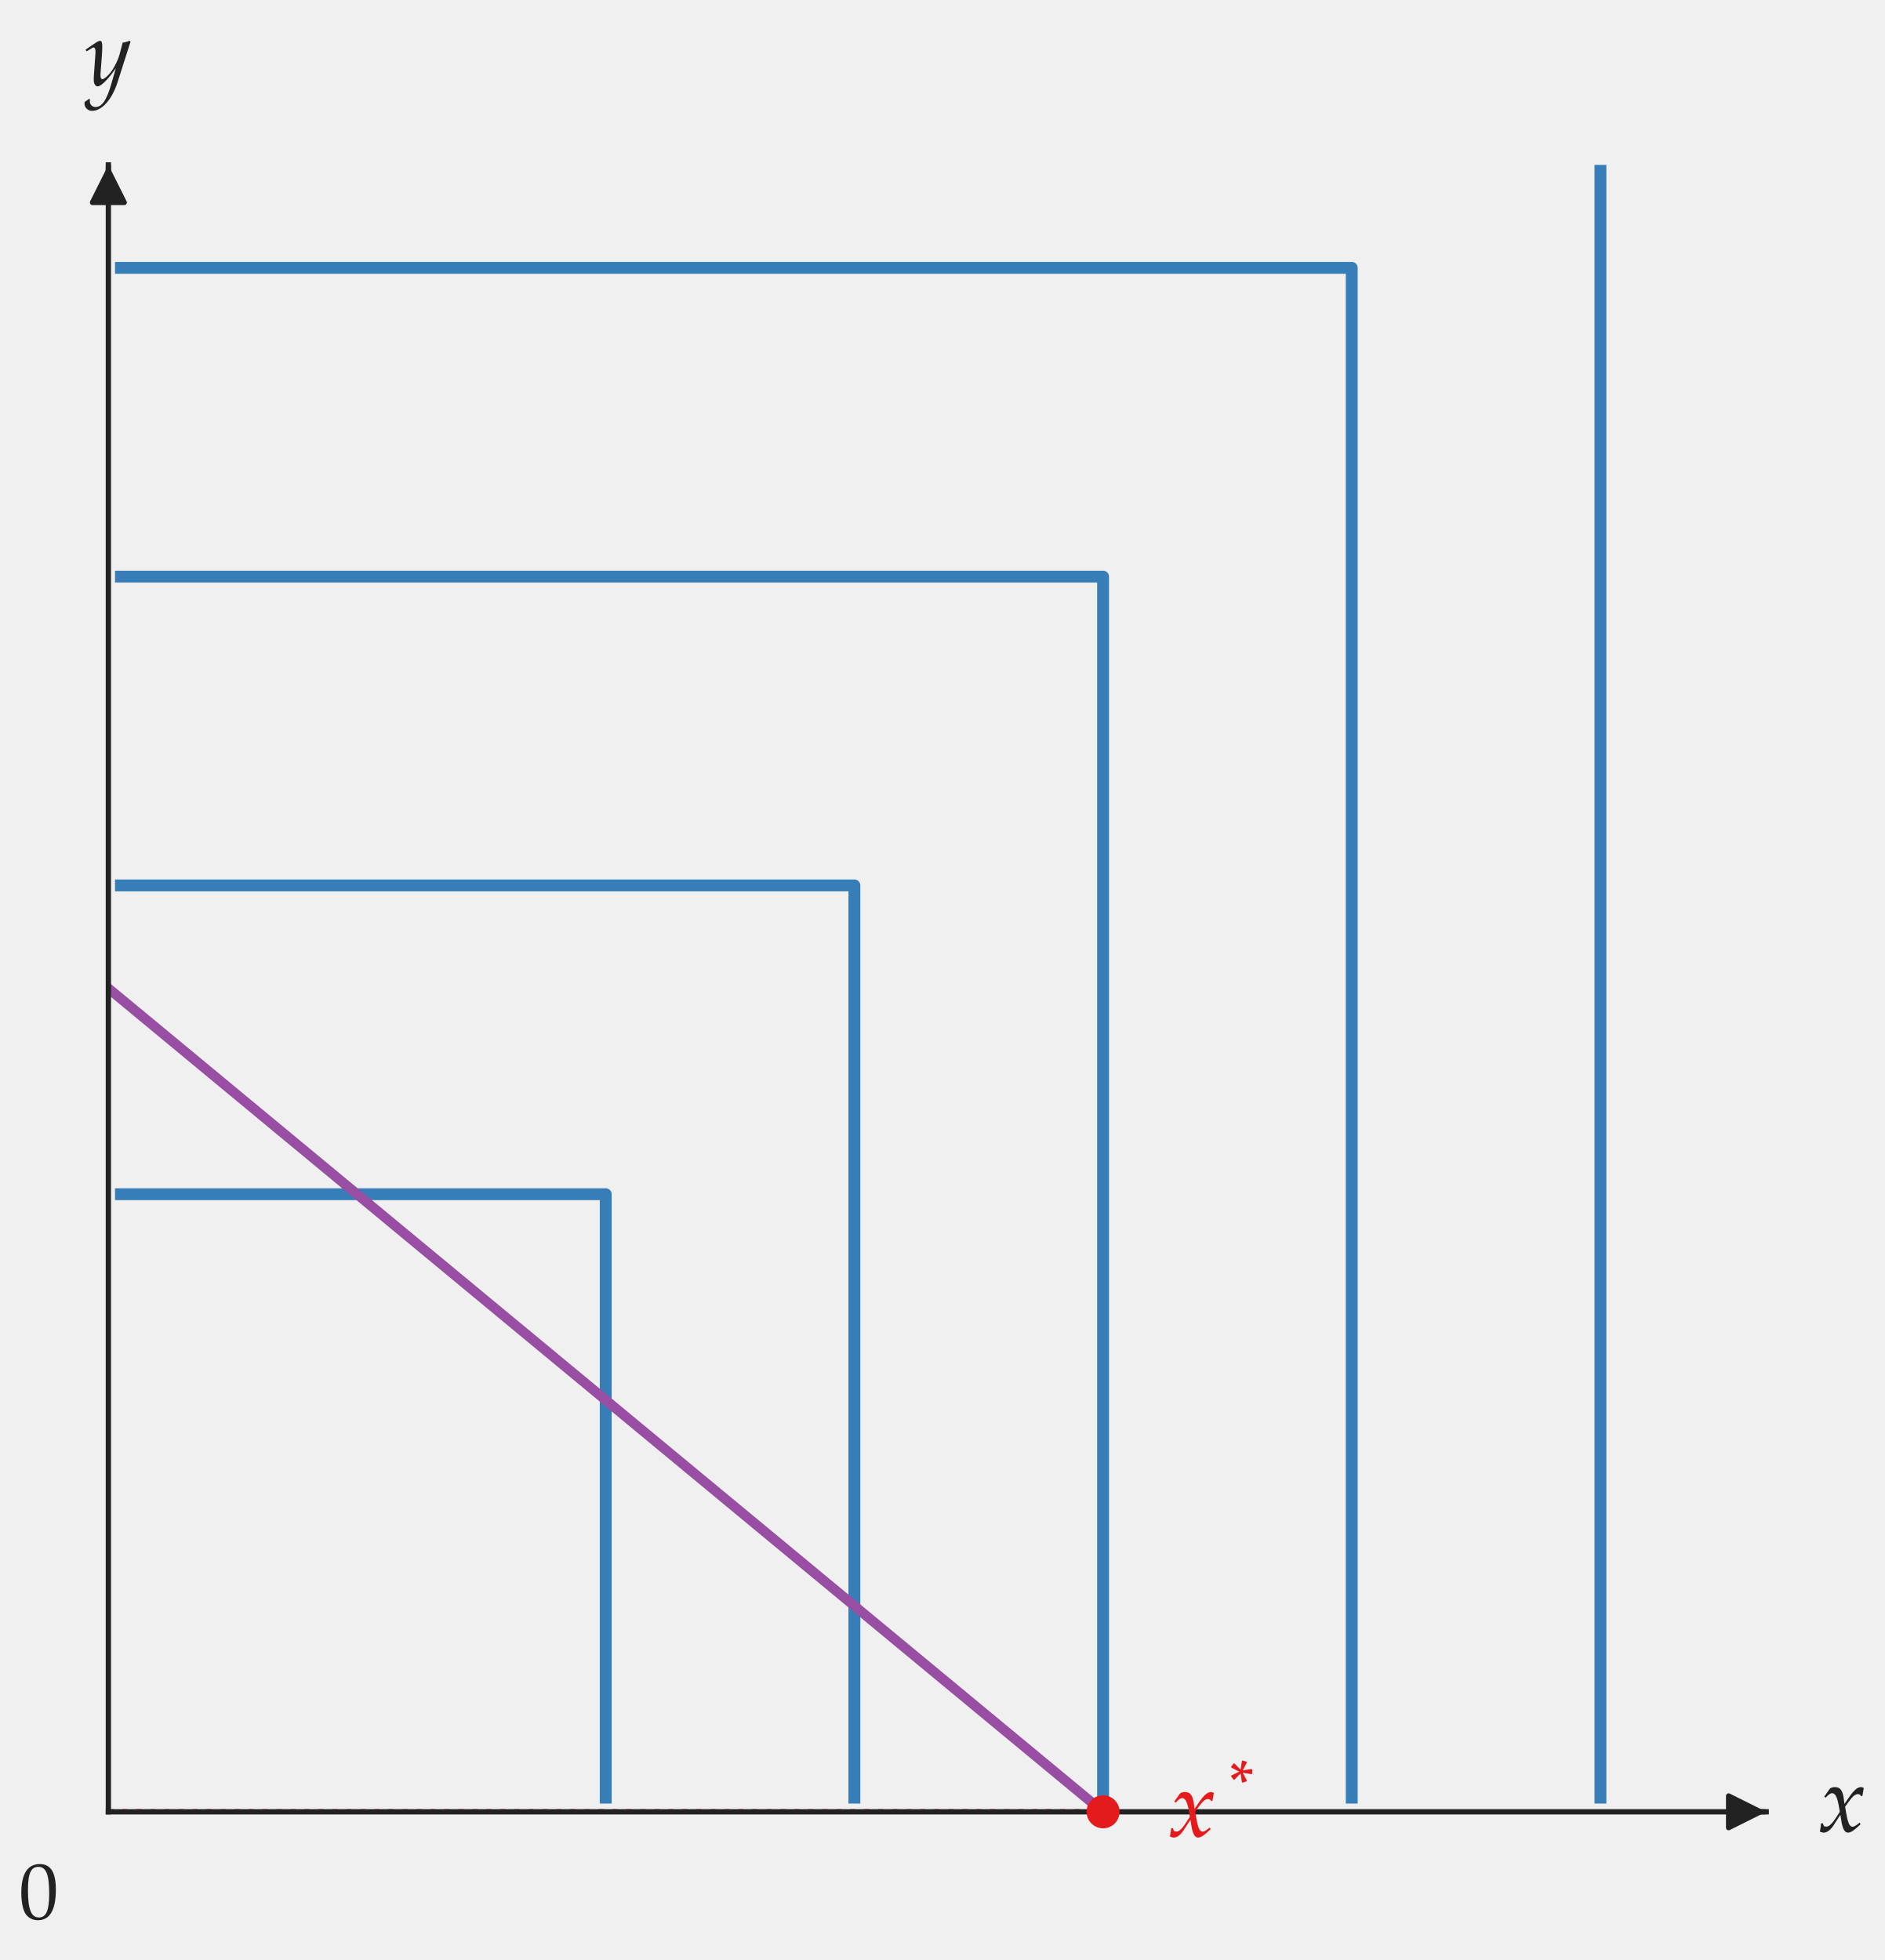
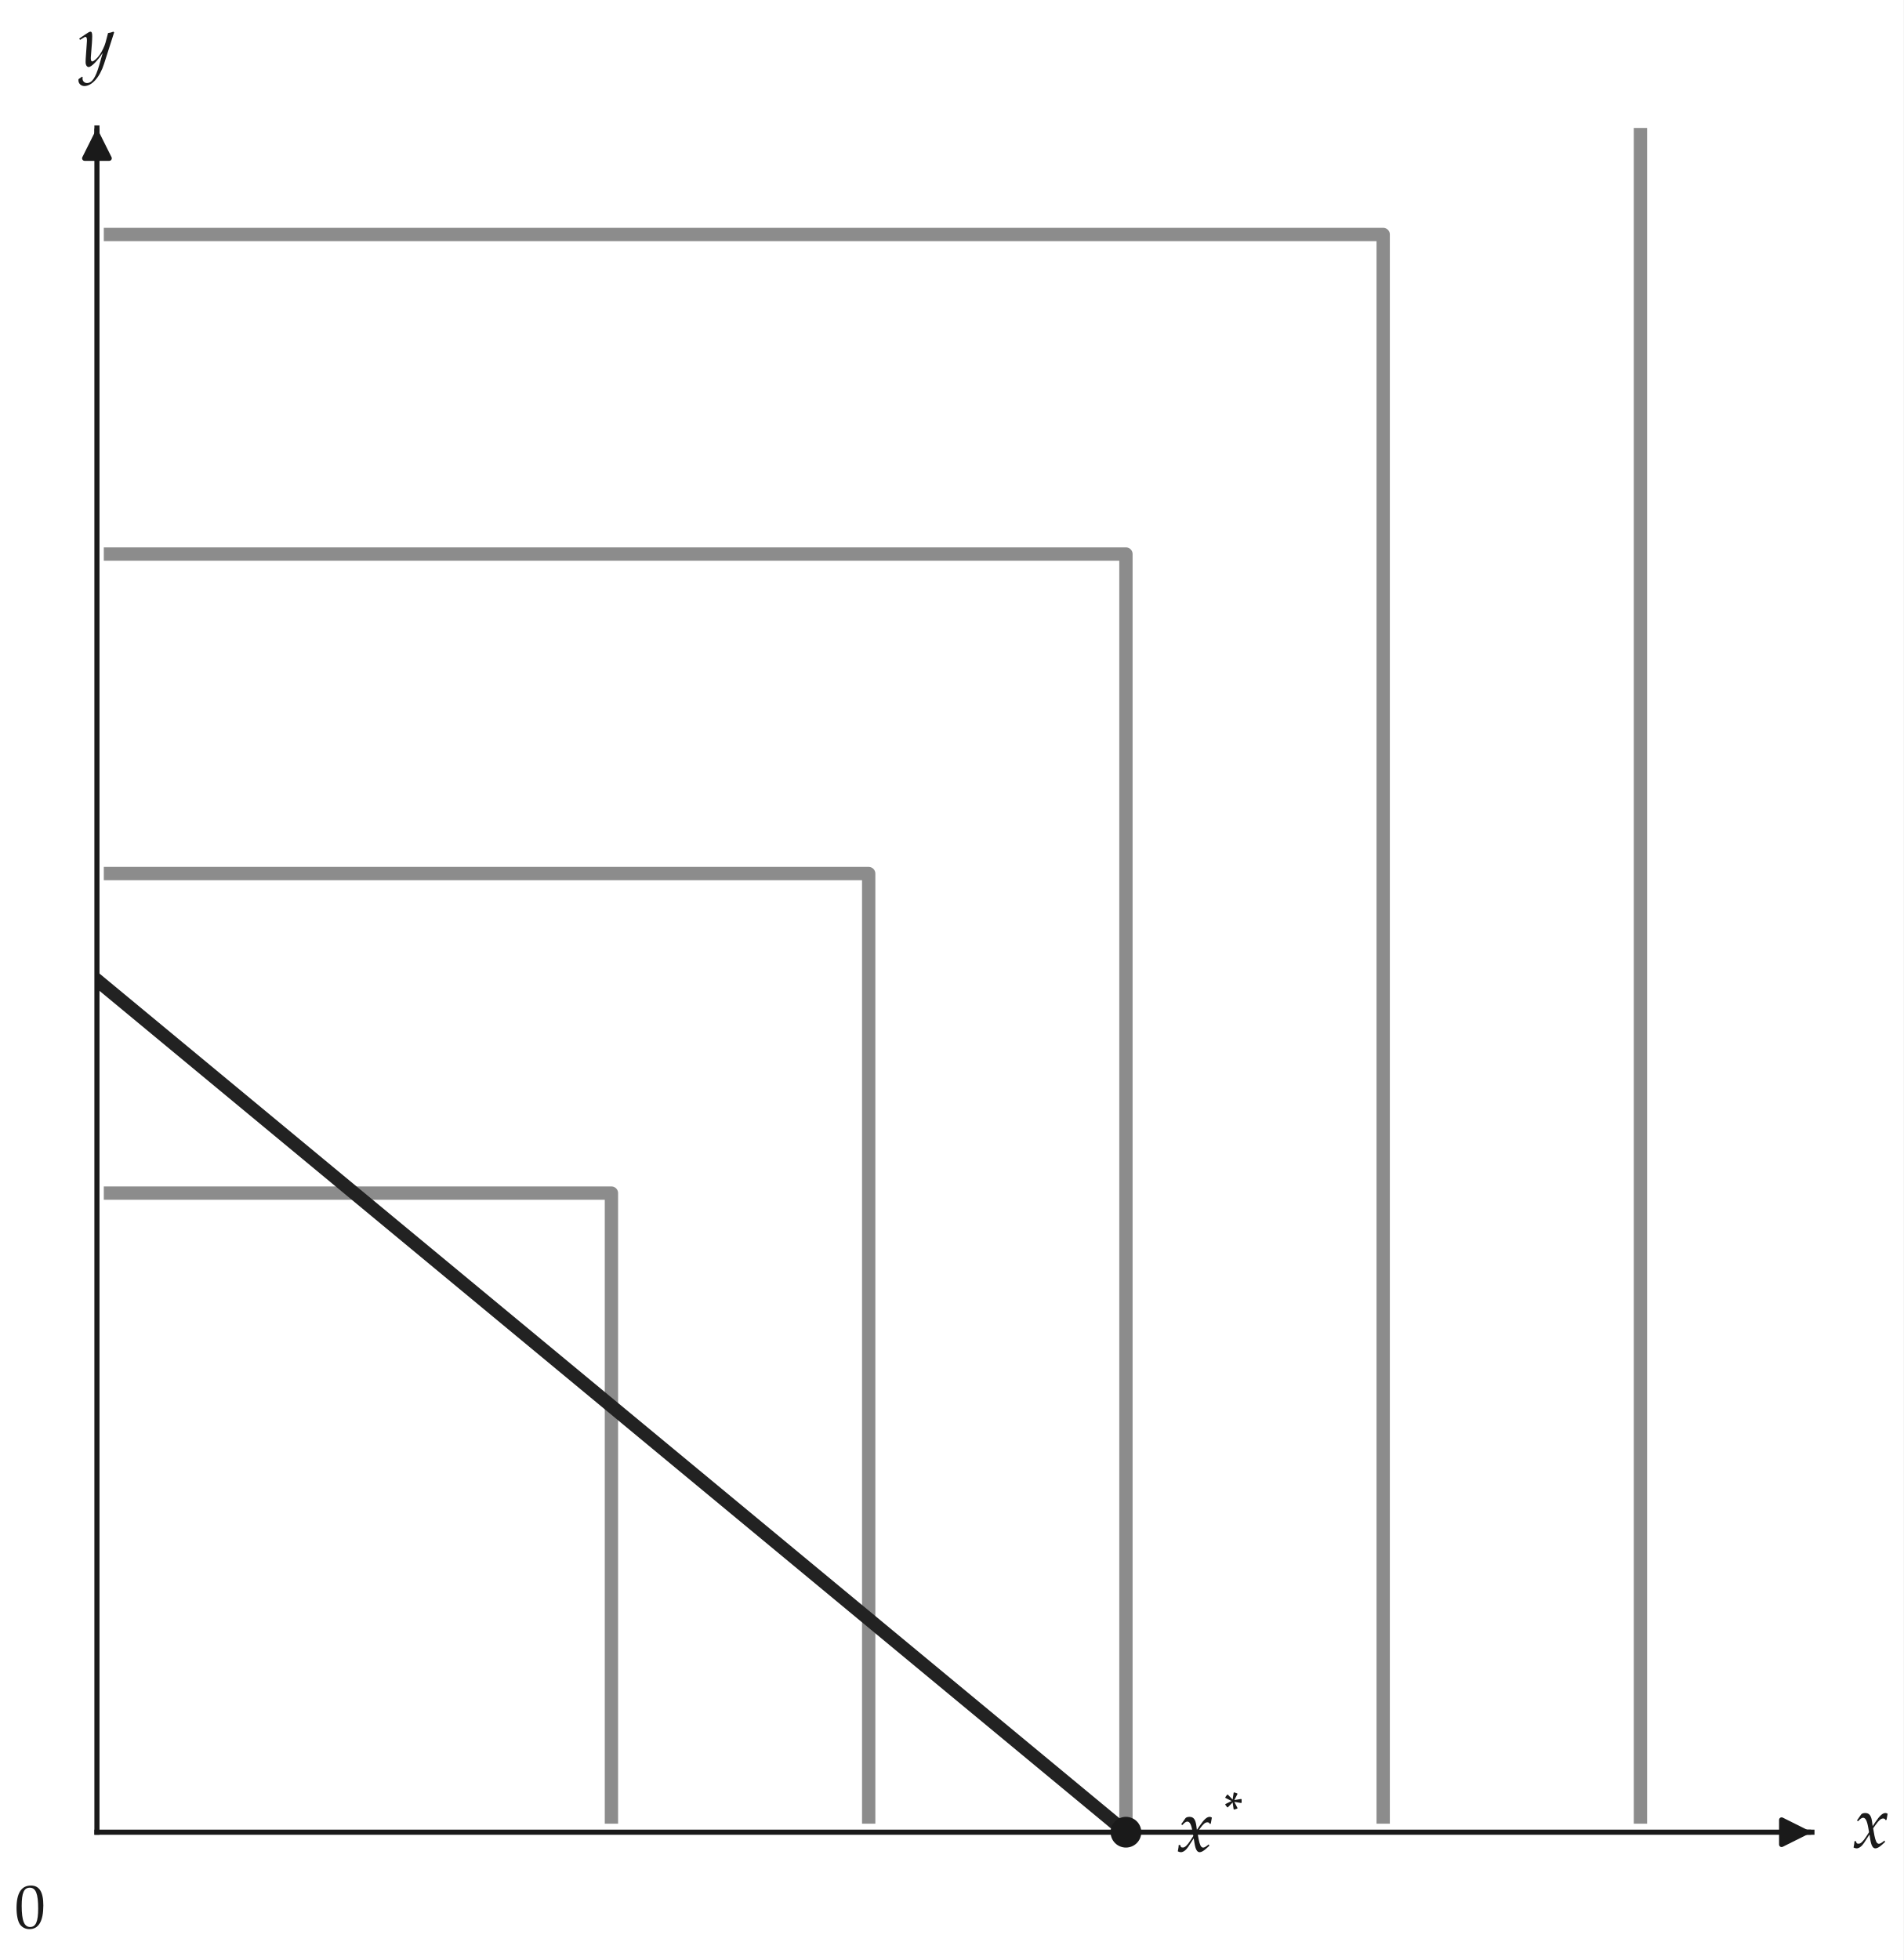
- <svg xmlns="http://www.w3.org/2000/svg" xmlns:xlink="http://www.w3.org/1999/xlink" width="285.393pt" height="296.906pt" viewBox="0 0 285.393 296.906" version="1.1">
+ <svg xmlns="http://www.w3.org/2000/svg" xmlns:xlink="http://www.w3.org/1999/xlink" width="371.604pt" height="382.561pt" viewBox="0 0 371.604 382.561" version="1.1">
  <defs>
    <style type="text/css">*{stroke-linejoin: round; stroke-linecap: butt}</style>
  </defs>
  <g id="figure_1">
    <g id="patch_1">
-       <path d="M 0 296.906  L 285.393 296.906  L 285.393 0  L 0 0  L 0 296.906  z " style="fill: none; opacity: 0" />
+       <path d="M 0 382.561  L 371.604 382.561  L 371.604 0  L 0 0  z " style="fill: #ffffff" />
    </g>
    <g id="axes_1">
      <g id="patch_2">
-         <path d="M 16.413 274.458  L 267.513 274.458  L 267.513 24.978  L 16.413 24.978  L 16.413 274.458  z " style="fill: none; opacity: 0" />
+         <path d="M 18.924 357.618  L 353.724 357.618  L 353.724 24.978  L 18.924 24.978  z " style="fill: #ffffff" />
      </g>
      <g id="patch_3">
-         <path d="M 267.262 274.458  Q 267.387 274.458 266.619 274.458  " style="fill: none; stroke: #222222; stroke-width: 0.8; stroke-linecap: round" />
-         <path d="M 261.819 272.058  L 266.619 274.458  L 261.819 276.858  z " style="fill: #222222; stroke: #222222; stroke-width: 0.8; stroke-linecap: round" />
+         <path d="M 353.389 357.618  Q 353.557 357.618 352.606 357.618  " style="fill: none; stroke: #1a1a1a; stroke-linecap: round" />
+         <path d="M 347.806 355.218  L 352.606 357.618  L 347.806 360.018  z " style="fill: #1a1a1a; stroke: #1a1a1a; stroke-linecap: round" />
      </g>
      <g id="patch_4">
-         <path d="M 16.413 25.227  Q 16.413 25.103 16.413 25.872  " style="fill: none; stroke: #222222; stroke-width: 0.8; stroke-linecap: round" />
-         <path d="M 14.013 30.672  L 16.413 25.872  L 18.813 30.672  z " style="fill: #222222; stroke: #222222; stroke-width: 0.8; stroke-linecap: round" />
+         <path d="M 18.924 25.311  Q 18.924 25.144 18.924 26.096  " style="fill: none; stroke: #1a1a1a; stroke-linecap: round" />
+         <path d="M 16.524 30.896  L 18.924 26.096  L 21.324 30.896  z " style="fill: #1a1a1a; stroke: #1a1a1a; stroke-linecap: round" />
      </g>
      <g id="matplotlib.axis_1">
        <g id="xtick_1">
          <g id="line2d_1" />
        </g>
        <g id="xtick_2">
          <g id="line2d_2" />
        </g>
        <g id="xtick_3">
          <g id="line2d_3" />
        </g>
        <g id="xtick_4">
          <g id="line2d_4" />
        </g>
        <g id="xtick_5">
          <g id="line2d_5" />
        </g>
        <g id="xtick_6">
          <g id="line2d_6" />
        </g>
      </g>
      <g id="matplotlib.axis_2">
        <g id="ytick_1">
          <g id="line2d_7" />
        </g>
        <g id="ytick_2">
          <g id="line2d_8" />
        </g>
        <g id="ytick_3">
          <g id="line2d_9" />
        </g>
        <g id="ytick_4">
          <g id="line2d_10" />
        </g>
        <g id="ytick_5">
          <g id="line2d_11" />
        </g>
        <g id="ytick_6">
          <g id="line2d_12" />
        </g>
        <g id="ytick_7">
          <g id="line2d_13" />
        </g>
        <g id="ytick_8">
          <g id="line2d_14" />
        </g>
        <g id="ytick_9">
          <g id="line2d_15" />
        </g>
      </g>
      <g id="QuadContourSet_1">
-         <path d="M 17.417 180.903  L 91.743 180.903  L 91.743 273.211  L 91.743 273.211  " clip-path="url(#p8841c06f92)" style="fill: none; stroke: #377eb8; stroke-width: 1.8" />
-         <path d="M 17.417 134.125  L 129.408 134.125  L 129.408 273.211  L 129.408 273.211  " clip-path="url(#p8841c06f92)" style="fill: none; stroke: #377eb8; stroke-width: 1.8" />
-         <path d="M 17.417 87.348  L 167.073 87.348  L 167.073 273.211  L 167.073 273.211  " clip-path="url(#p8841c06f92)" style="fill: none; stroke: #377eb8; stroke-width: 1.8" />
-         <path d="M 17.417 40.571  L 204.738 40.571  L 204.738 273.211  L 204.738 273.211  " clip-path="url(#p8841c06f92)" style="fill: none; stroke: #377eb8; stroke-width: 1.8" />
-         <path d="M 242.403 24.978  L 242.403 273.211  L 242.403 273.211  " clip-path="url(#p8841c06f92)" style="fill: none; stroke: #377eb8; stroke-width: 1.8" />
+         <path d="M 20.263 232.878  L 119.364 232.878  L 119.364 355.955  L 119.364 355.955  " clip-path="url(#pcf89b908da)" style="fill: none; stroke: #8c8c8c; stroke-width: 2.6" />
+         <path d="M 20.263 170.508  L 169.584 170.508  L 169.584 355.955  L 169.584 355.955  " clip-path="url(#pcf89b908da)" style="fill: none; stroke: #8c8c8c; stroke-width: 2.6" />
+         <path d="M 20.263 108.138  L 219.804 108.138  L 219.804 355.955  L 219.804 355.955  " clip-path="url(#pcf89b908da)" style="fill: none; stroke: #8c8c8c; stroke-width: 2.6" />
+         <path d="M 20.263 45.768  L 270.024 45.768  L 270.024 355.955  L 270.024 355.955  " clip-path="url(#pcf89b908da)" style="fill: none; stroke: #8c8c8c; stroke-width: 2.6" />
+         <path d="M 320.244 24.978  L 320.244 355.955  L 320.244 355.955  " clip-path="url(#pcf89b908da)" style="fill: none; stroke: #8c8c8c; stroke-width: 2.6" />
      </g>
      <g id="line2d_16">
-         <path d="M 167.073 274.458  L 16.413 149.718  " clip-path="url(#p8841c06f92)" style="fill: none; stroke: #984ea3; stroke-width: 1.5; stroke-linecap: square" />
+         <path d="M 219.804 357.618  L 18.924 191.298  " clip-path="url(#pcf89b908da)" style="fill: none; stroke: #222222; stroke-width: 2.6; stroke-linecap: square" />
      </g>
      <g id="line2d_17">
-         <path d="M 167.073 274.458  L 167.073 274.458  " clip-path="url(#p8841c06f92)" style="fill: none; stroke-dasharray: 0.8,1.32; stroke-dashoffset: 0; stroke: #e41a1c; stroke-width: 0.8" />
+         <path d="M 219.804 357.618  L 219.804 357.618  " clip-path="url(#pcf89b908da)" style="fill: none; stroke-dasharray: 2.96,1.28; stroke-dashoffset: 0; stroke: #1a1a1a; stroke-width: 0.8" />
      </g>
      <g id="line2d_18">
-         <path d="M 16.413 274.458  L 167.073 274.458  " clip-path="url(#p8841c06f92)" style="fill: none; stroke-dasharray: 0.8,1.32; stroke-dashoffset: 0; stroke: #e41a1c; stroke-width: 0.8" />
+         <path d="M 18.924 357.618  L 219.804 357.618  " clip-path="url(#pcf89b908da)" style="fill: none; stroke-dasharray: 2.96,1.28; stroke-dashoffset: 0; stroke: #1a1a1a; stroke-width: 0.8" />
      </g>
      <g id="patch_5">
-         <path d="M 16.413 274.458  L 16.413 24.978  " style="fill: none; stroke: #222222; stroke-width: 0.8; stroke-linejoin: miter; stroke-linecap: square" />
+         <path d="M 18.924 357.618  L 18.924 24.978  " style="fill: none; stroke: #1a1a1a; stroke-linejoin: miter; stroke-linecap: square" />
      </g>
      <g id="patch_6">
-         <path d="M 16.413 274.458  L 267.513 274.458  " style="fill: none; stroke: #222222; stroke-width: 0.8; stroke-linejoin: miter; stroke-linecap: square" />
+         <path d="M 18.924 357.618  L 353.724 357.618  " style="fill: none; stroke: #1a1a1a; stroke-linejoin: miter; stroke-linecap: square" />
      </g>
      <g id="text_1">
-         <g style="fill: #222222" transform="translate(275.513 277.573) scale(0.14 -0.14)">
+         <g style="fill: #1a1a1a" transform="translate(361.724 360.733) scale(0.14 -0.14)">
          <defs>
            <path id="TeXGyrePagella-Italic-59" d="M 58 6  C 154 -45 256 -70 333 -70  C 544 -70 794 115 992 416  L 1478 1165  L 1549 723  C 1638 179 1779 -70 2010 -70  C 2150 -70 2355 38 2560 224  L 2874 506  L 2816 627  C 2586 435 2426 339 2323 339  C 2227 339 2144 403 2080 531  C 2022 653 1952 890 1920 1075  L 1805 1722  L 2029 2035  C 2330 2451 2502 2598 2701 2598  C 2803 2598 2880 2547 2912 2451  L 3002 2477  L 3098 3021  C 3021 3066 2963 3085 2906 3085  C 2650 3085 2394 2854 1997 2266  L 1760 1914  L 1722 2221  C 1645 2854 1472 3085 1094 3085  C 928 3085 787 3034 730 2950  L 358 2419  L 467 2355  C 659 2573 787 2662 909 2662  C 1120 2662 1261 2400 1370 1773  L 1440 1376  L 1184 979  C 909 550 691 346 512 346  C 416 346 346 371 333 403  L 262 582  L 134 563  C 134 435 122 352 83 147  C 70 70 64 51 58 6  z " transform="scale(0.015625)" />
          </defs>
          <use xlink:href="#TeXGyrePagella-Italic-59" transform="translate(0 0.796875)" />
        </g>
      </g>
      <g id="text_2">
-         <g style="fill: #222222" transform="translate(12.913 13.044) scale(0.14 -0.14)">
+         <g style="fill: #1a1a1a" transform="translate(15.424 13.044) scale(0.14 -0.14)">
          <defs>
            <path id="TeXGyrePagella-Italic-5a" d="M -51 -1267  C -51 -1542 186 -1766 474 -1766  C 1152 -1766 1856 -973 2234 211  L 3136 3027  L 3066 3085  C 2880 3014 2733 2976 2592 2963  L 2368 2118  C 2291 1818 2067 1350 1856 1037  C 1632 710 1318 429 1178 429  C 1037 429 1050 736 1056 819  L 1152 2061  C 1165 2259 1178 2502 1178 2682  C 1178 2970 1133 3085 1024 3085  C 941 3085 851 3040 544 2829  L 19 2470  L 90 2355  L 410 2547  C 442 2573 525 2624 570 2624  C 736 2624 710 2298 704 2195  L 595 640  L 589 384  C 582 115 704 -70 864 -70  C 1101 -70 1638 474 2118 1197  L 1805 102  C 1478 -1030 1158 -1498 710 -1498  C 486 -1498 314 -1325 314 -1101  C 314 -1069 320 -1018 326 -960  L 262 -934  L -45 -1152  C -51 -1197 -51 -1235 -51 -1267  z " transform="scale(0.015625)" />
          </defs>
          <use xlink:href="#TeXGyrePagella-Italic-5a" transform="translate(0 0.796875)" />
        </g>
      </g>
      <g id="text_3">
-         <g style="fill: #222222" transform="translate(2.88 290.6544) scale(0.12 -0.12)">
+         <g style="fill: #1a1a1a" transform="translate(2.88 376.3092) scale(0.12 -0.12)">
          <defs>
            <path id="TeXGyrePagella-Regular-11" d="M 186 2074  C 186 1325 320 678 544 365  C 768 51 1126 -128 1523 -128  C 2490 -128 2976 704 2976 2342  C 2976 3744 2560 4410 1683 4410  C 691 4410 186 3622 186 2074  z M 723 2304  C 723 3654 960 4186 1568 4186  C 2189 4186 2438 3558 2438 2022  C 2438 659 2195 96 1606 96  C 986 96 723 742 723 2304  z " transform="scale(0.015625)" />
          </defs>
          <use xlink:href="#TeXGyrePagella-Regular-11" transform="translate(0 0.09375)" />
        </g>
      </g>
      <g id="line2d_19">
        <defs>
-           <path id="ma67a4c147d" d="M 0 2  C 0.53 2 1.039 1.789 1.414 1.414  C 1.789 1.039 2 0.53 2 0  C 2 -0.53 1.789 -1.039 1.414 -1.414  C 1.039 -1.789 0.53 -2 0 -2  C -0.53 -2 -1.039 -1.789 -1.414 -1.414  C -1.789 -1.039 -2 -0.53 -2 0  C -2 0.53 -1.789 1.039 -1.414 1.414  C -1.039 1.789 -0.53 2 0 2  z " style="stroke: #e41a1c" />
+           <path id="m3216570899" d="M 0 2.5  C 0.663 2.5 1.299 2.237 1.768 1.768  C 2.237 1.299 2.5 0.663 2.5 0  C 2.5 -0.663 2.237 -1.299 1.768 -1.768  C 1.299 -2.237 0.663 -2.5 0 -2.5  C -0.663 -2.5 -1.299 -2.237 -1.768 -1.768  C -2.237 -1.299 -2.5 -0.663 -2.5 0  C -2.5 0.663 -2.237 1.299 -1.768 1.768  C -1.299 2.237 -0.663 2.5 0 2.5  z " style="stroke: #1a1a1a" />
        </defs>
        <g>
-           <use xlink:href="#ma67a4c147d" x="167.073" y="274.458" style="fill: #e41a1c; stroke: #e41a1c" />
+           <use xlink:href="#m3216570899" x="219.804" y="357.618" style="fill: #1a1a1a; stroke: #1a1a1a" />
        </g>
      </g>
      <g id="text_4">
-         <g style="fill: #e41a1c" transform="translate(177.073 278.301) scale(0.14 -0.14)">
+         <g style="fill: #1a1a1a" transform="translate(229.804 361.461) scale(0.14 -0.14)">
          <defs>
            <path id="TeXGyrePagella-Regular-b" d="M 205 2874  L 448 2541  L 531 2534  L 1146 3162  L 1274 2291  L 1344 2246  L 1734 2374  L 1766 2451  L 1357 3232  L 2227 3085  L 2291 3136  L 2291 3546  L 2227 3603  L 1357 3456  L 1766 4237  L 1734 4314  L 1344 4442  L 1274 4397  L 1146 3526  L 531 4154  L 448 4147  L 205 3814  L 224 3738  L 1011 3341  L 224 2950  L 205 2874  z " transform="scale(0.015625)" />
          </defs>
          <use xlink:href="#TeXGyrePagella-Italic-59" transform="translate(0 0.673438)" />
          <use xlink:href="#TeXGyrePagella-Regular-b" transform="translate(64.82853 34.41562) scale(0.7)" />
        </g>
      </g>
    </g>
  </g>
  <defs>
-     <clipPath id="p8841c06f92">
-       <rect x="16.413" y="24.978" width="251.1" height="249.48" />
+     <clipPath id="pcf89b908da">
+       <rect x="18.924" y="24.978" width="334.8" height="332.64" />
    </clipPath>
  </defs>
</svg>
